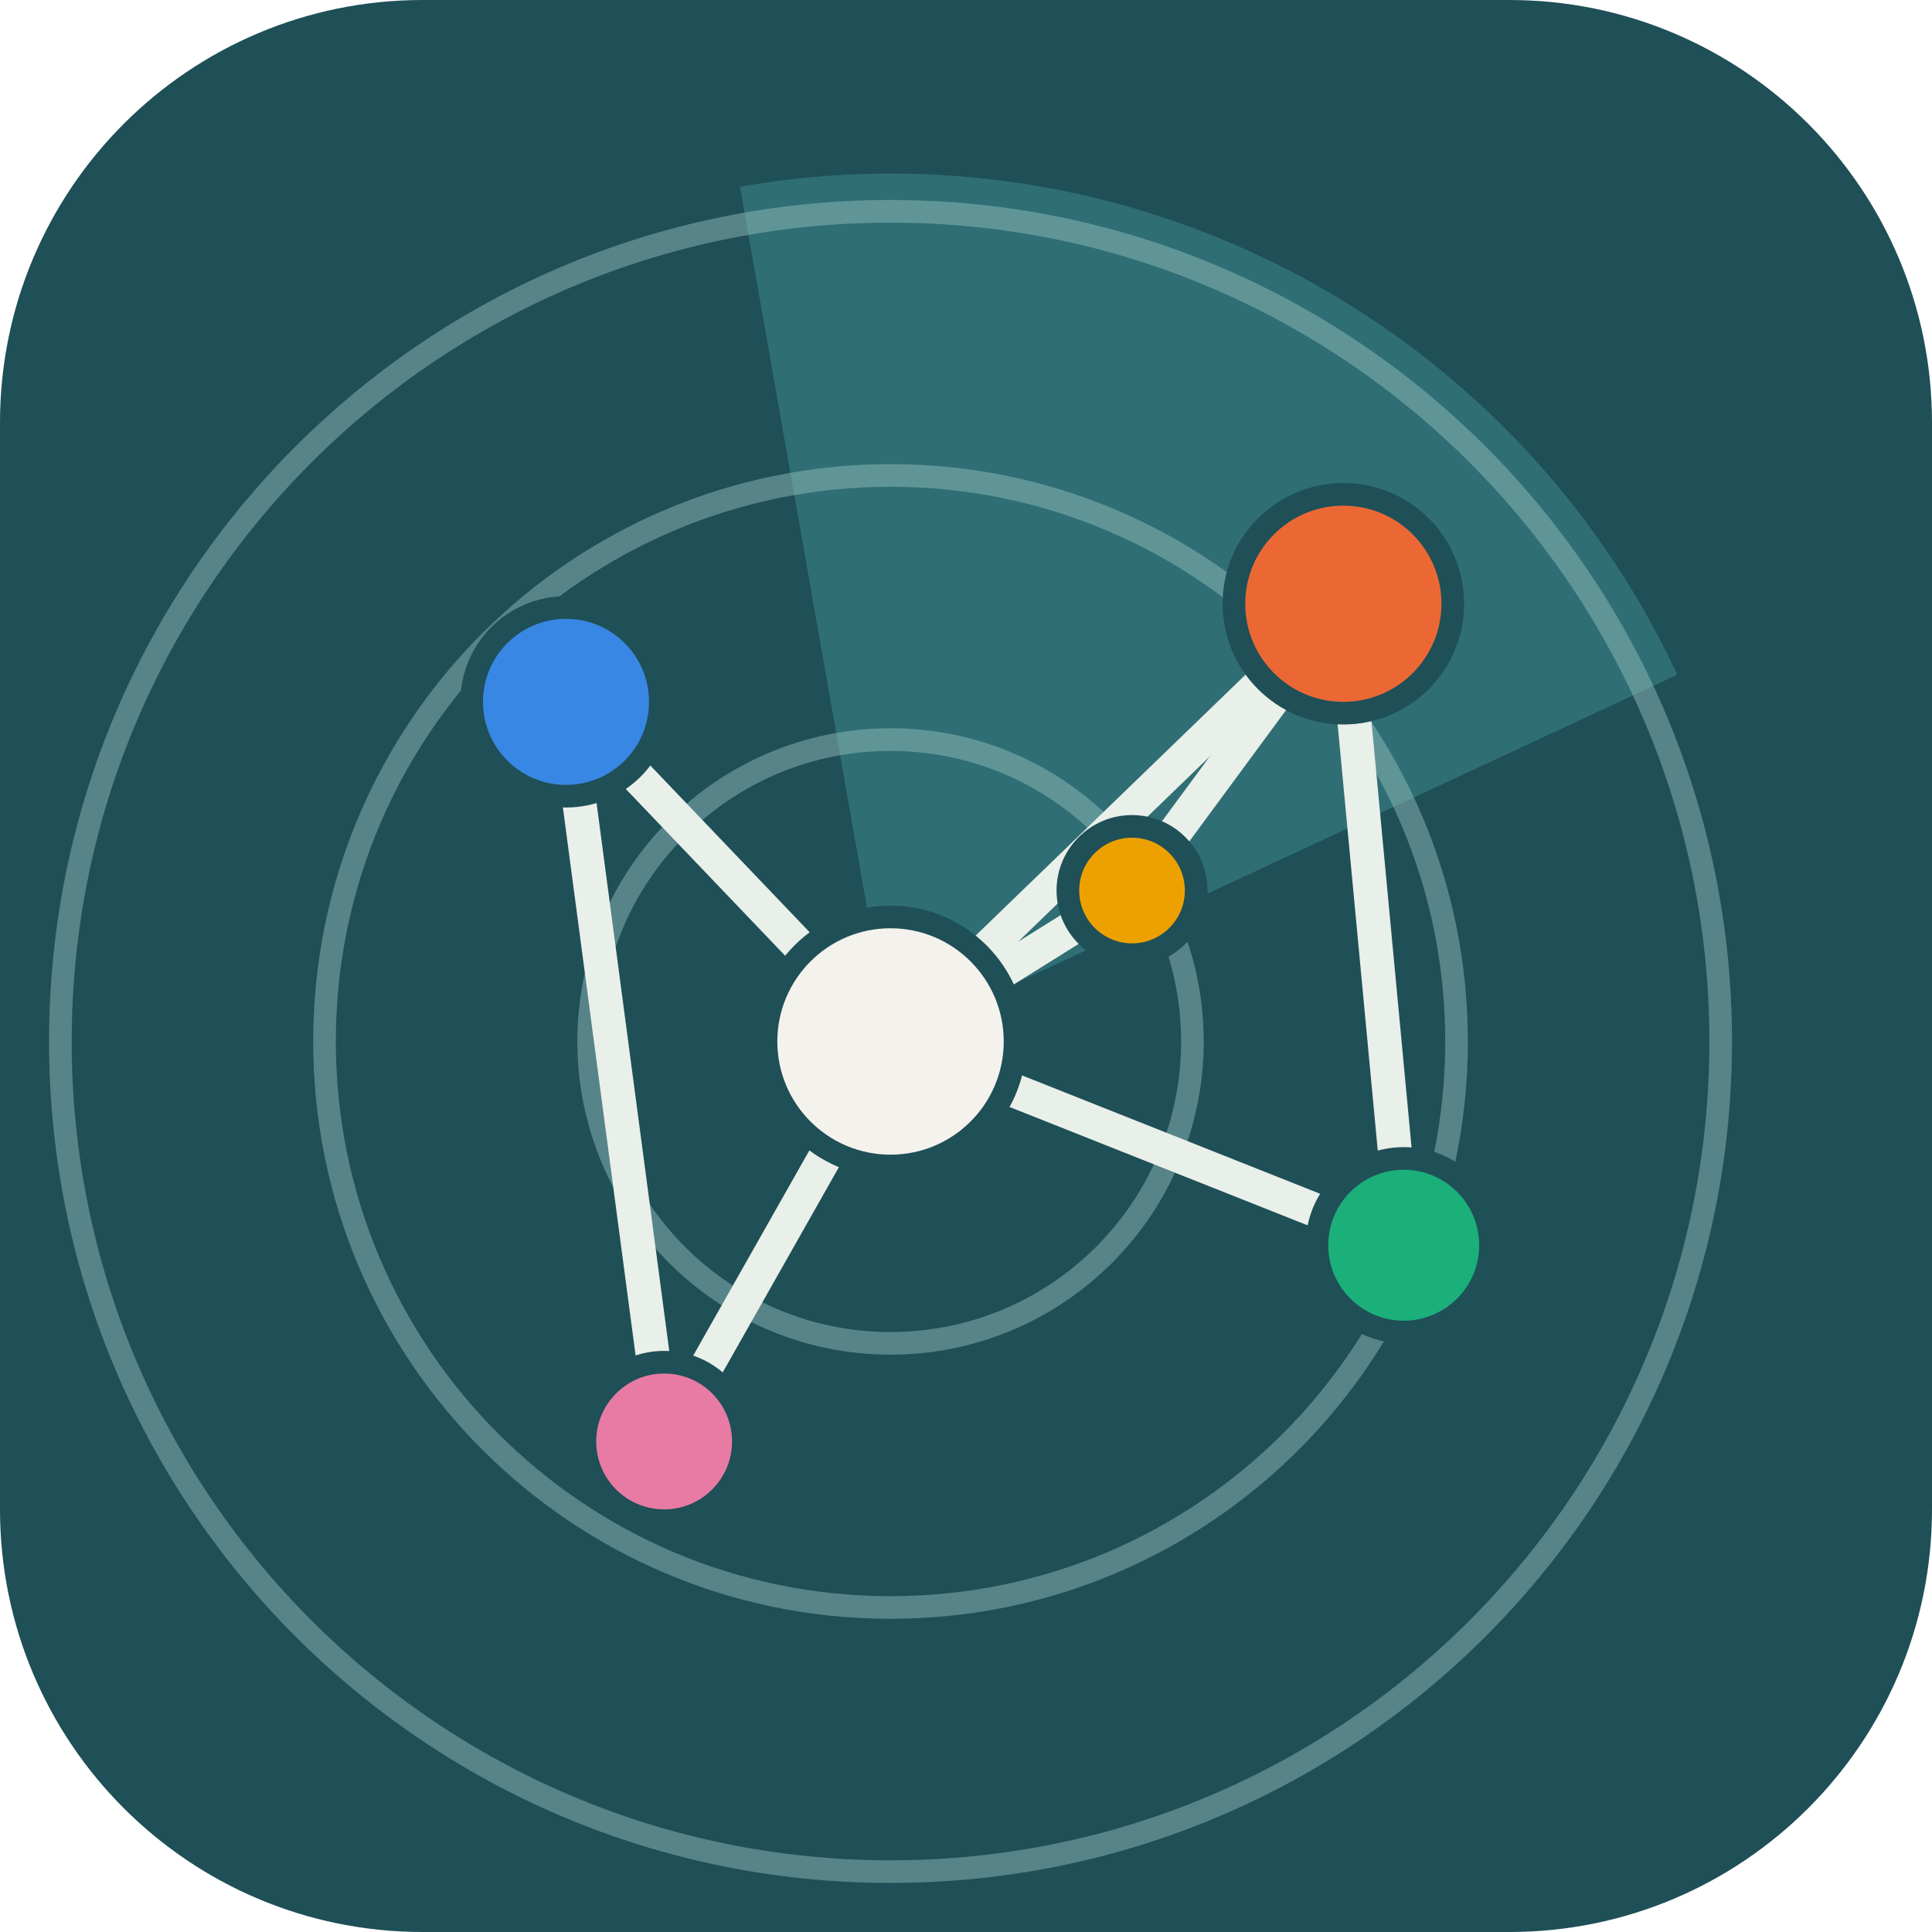
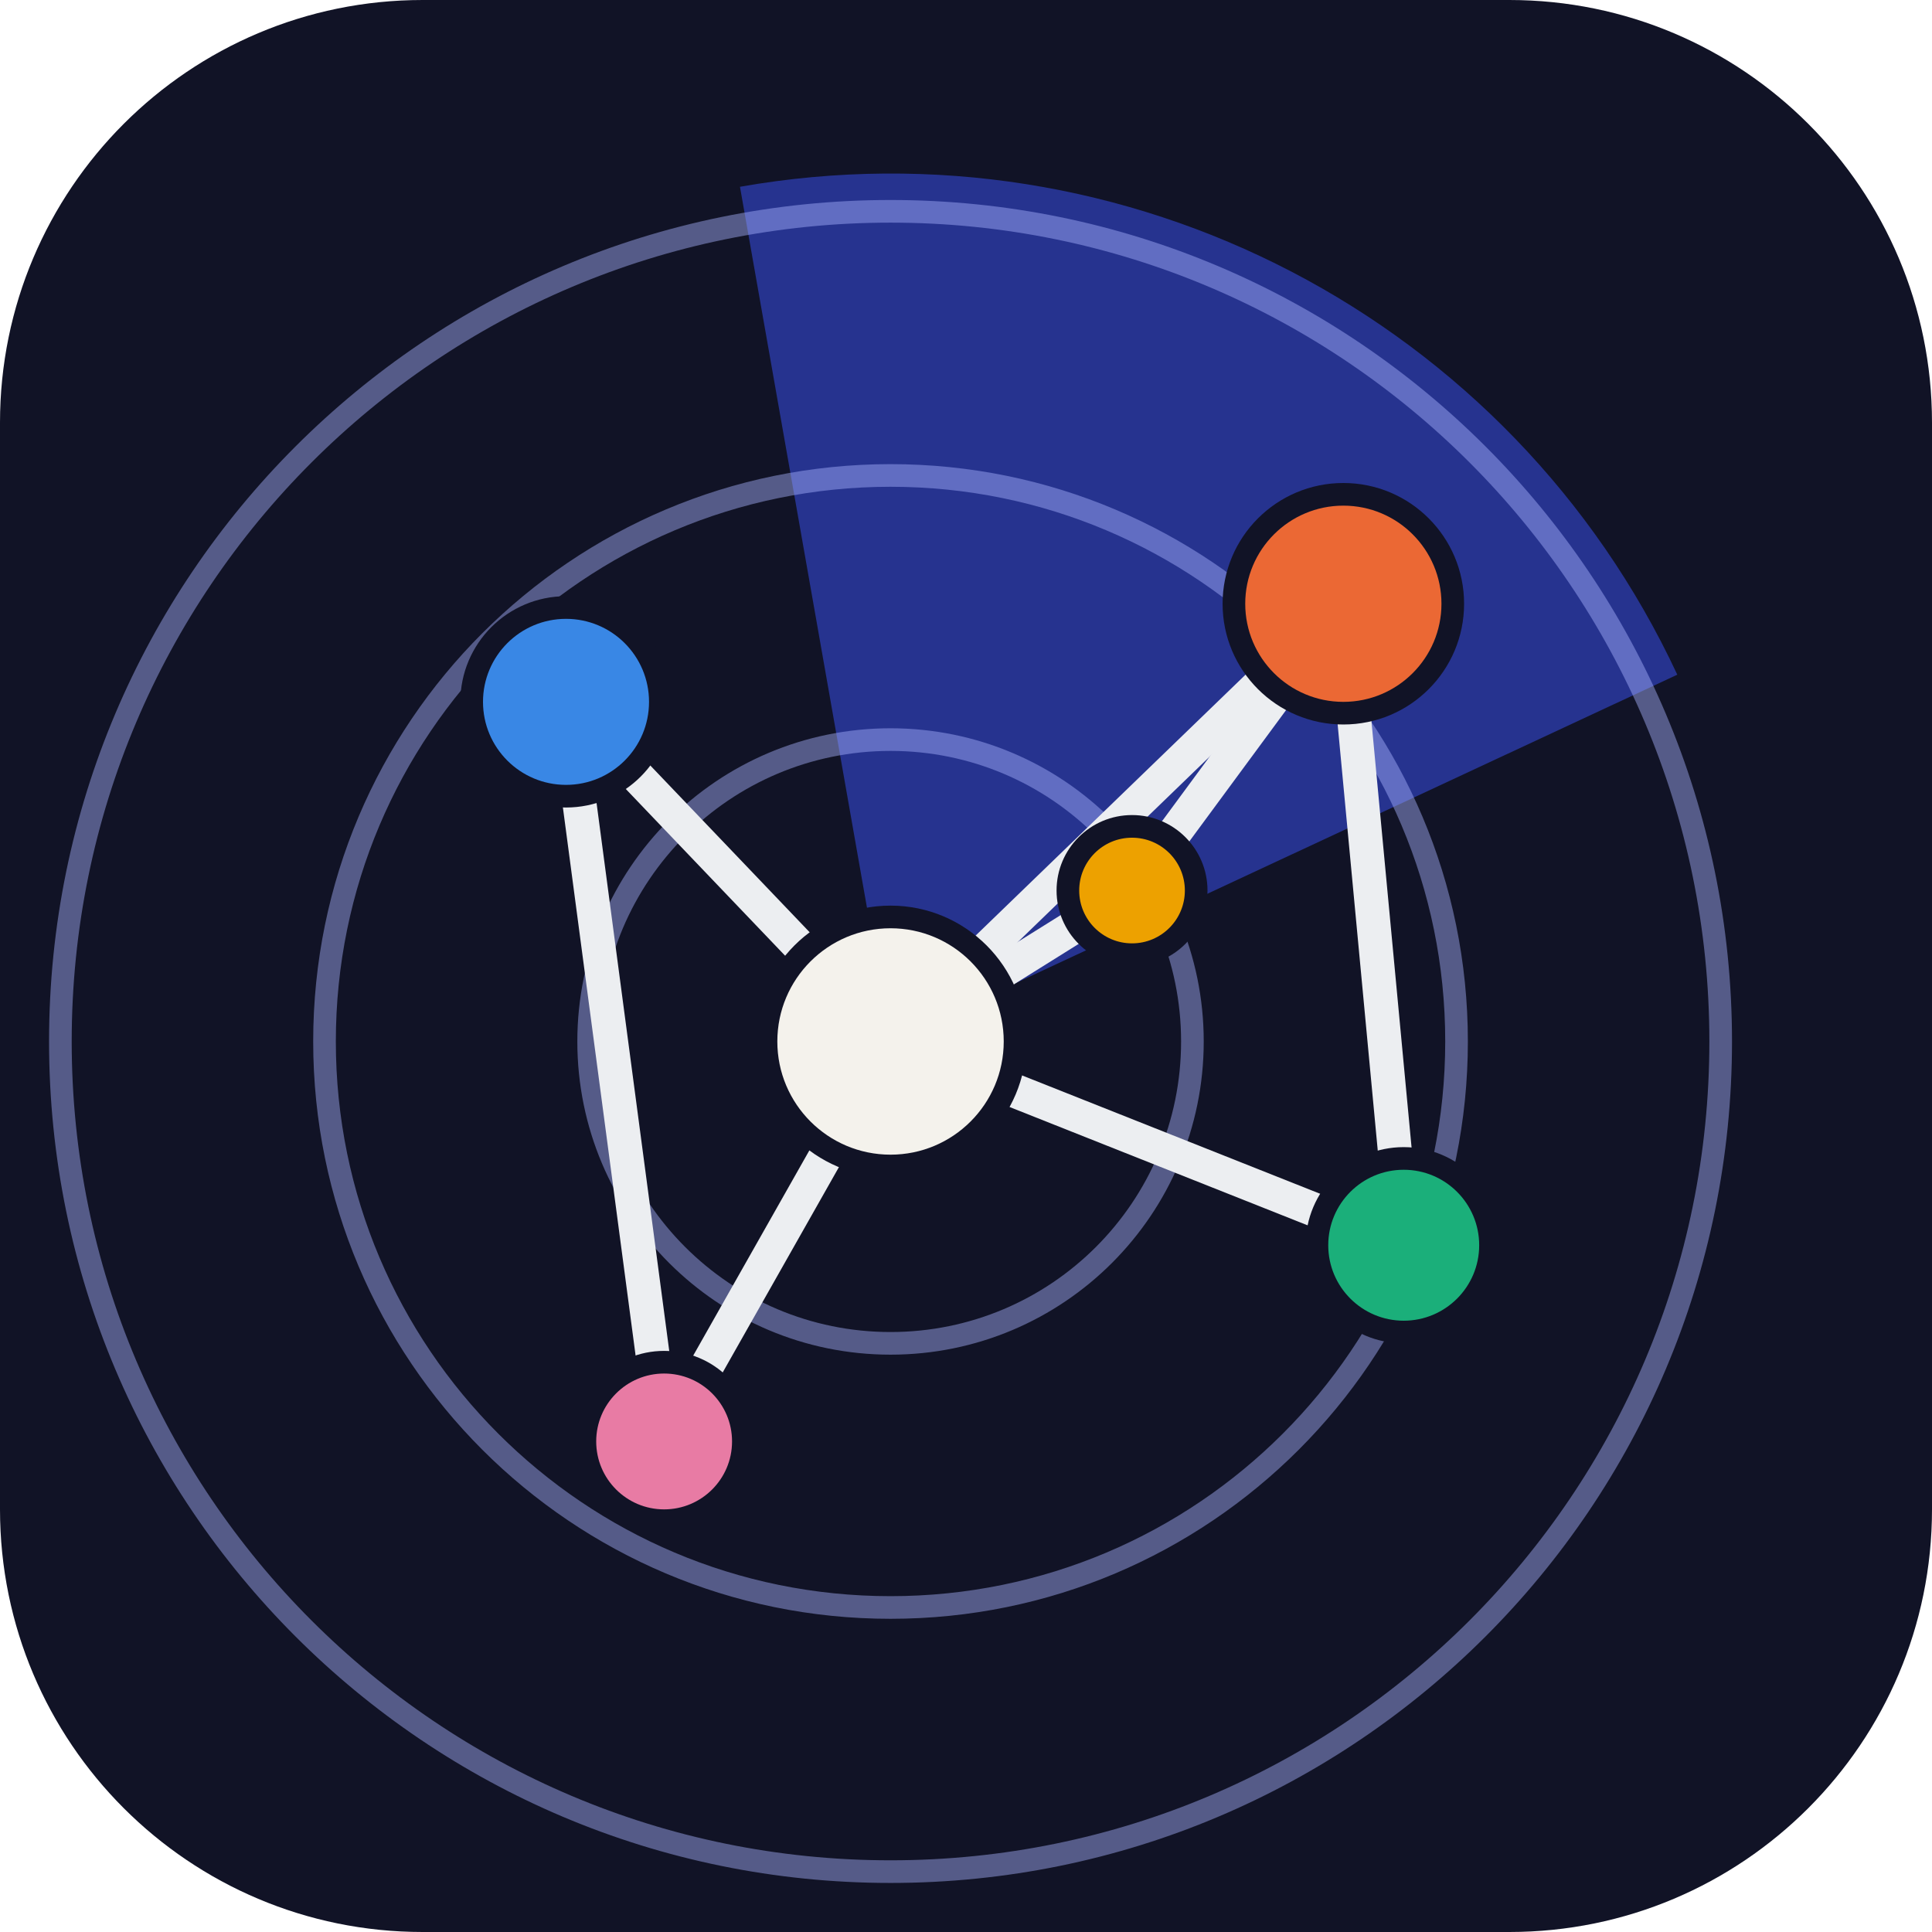
<svg xmlns="http://www.w3.org/2000/svg" viewBox="0 0 512 512" role="img" aria-label="EconRadar">
-   <rect width="512" height="512" rx="112" fill="#1f4f57" />
-   <path d="M236 276L196.1 49.5A230 230 0 0 1 444.5 178.8Z" fill="#2f6e74" />
-   <circle cx="236" cy="276" r="80" fill="none" stroke="#9cc7c4" stroke-opacity=".45" stroke-width="6" />
-   <circle cx="236" cy="276" r="150" fill="none" stroke="#9cc7c4" stroke-opacity=".45" stroke-width="6" />
-   <circle cx="236" cy="276" r="220" fill="none" stroke="#9cc7c4" stroke-opacity=".45" stroke-width="6" />
-   <line x1="236" y1="276" x2="150" y2="186" stroke="#e9efe9" stroke-width="9" stroke-linecap="round" />
-   <line x1="236" y1="276" x2="356" y2="160" stroke="#e9efe9" stroke-width="9" stroke-linecap="round" />
-   <line x1="236" y1="276" x2="372" y2="330" stroke="#e9efe9" stroke-width="9" stroke-linecap="round" />
-   <line x1="236" y1="276" x2="176" y2="382" stroke="#e9efe9" stroke-width="9" stroke-linecap="round" />
-   <line x1="236" y1="276" x2="300" y2="236" stroke="#e9efe9" stroke-width="9" stroke-linecap="round" />
-   <line x1="356" y1="160" x2="300" y2="236" stroke="#e9efe9" stroke-width="9" stroke-linecap="round" />
-   <line x1="356" y1="160" x2="372" y2="330" stroke="#e9efe9" stroke-width="9" stroke-linecap="round" />
-   <line x1="150" y1="186" x2="176" y2="382" stroke="#e9efe9" stroke-width="9" stroke-linecap="round" />
-   <circle cx="236" cy="276" r="36" fill="#1f4f57" />
+   <rect width="512" height="512" rx="112" fill="#111326" />
+   <path d="M236 276L196.1 49.5A230 230 0 0 1 444.5 178.8Z" fill="#26338f" />
+   <circle cx="236" cy="276" r="80" fill="none" stroke="#a9b4ff" stroke-opacity=".45" stroke-width="6" />
+   <circle cx="236" cy="276" r="150" fill="none" stroke="#a9b4ff" stroke-opacity=".45" stroke-width="6" />
+   <circle cx="236" cy="276" r="220" fill="none" stroke="#a9b4ff" stroke-opacity=".45" stroke-width="6" />
+   <line x1="236" y1="276" x2="150" y2="186" stroke="#eceef1" stroke-width="9" stroke-linecap="round" />
+   <line x1="236" y1="276" x2="356" y2="160" stroke="#eceef1" stroke-width="9" stroke-linecap="round" />
+   <line x1="236" y1="276" x2="372" y2="330" stroke="#eceef1" stroke-width="9" stroke-linecap="round" />
+   <line x1="236" y1="276" x2="176" y2="382" stroke="#eceef1" stroke-width="9" stroke-linecap="round" />
+   <line x1="236" y1="276" x2="300" y2="236" stroke="#eceef1" stroke-width="9" stroke-linecap="round" />
+   <line x1="356" y1="160" x2="300" y2="236" stroke="#eceef1" stroke-width="9" stroke-linecap="round" />
+   <line x1="356" y1="160" x2="372" y2="330" stroke="#eceef1" stroke-width="9" stroke-linecap="round" />
+   <line x1="150" y1="186" x2="176" y2="382" stroke="#eceef1" stroke-width="9" stroke-linecap="round" />
+   <circle cx="236" cy="276" r="36" fill="#111326" />
  <circle cx="236" cy="276" r="30" fill="#f4f2ec" />
-   <circle cx="150" cy="186" r="28" fill="#1f4f57" />
+   <circle cx="150" cy="186" r="28" fill="#111326" />
  <circle cx="150" cy="186" r="22" fill="#3987e5" />
-   <circle cx="356" cy="160" r="32" fill="#1f4f57" />
+   <circle cx="356" cy="160" r="32" fill="#111326" />
  <circle cx="356" cy="160" r="26" fill="#eb6834" />
-   <circle cx="372" cy="330" r="26" fill="#1f4f57" />
+   <circle cx="372" cy="330" r="26" fill="#111326" />
  <circle cx="372" cy="330" r="20" fill="#1baf7a" />
-   <circle cx="176" cy="382" r="24" fill="#1f4f57" />
+   <circle cx="176" cy="382" r="24" fill="#111326" />
  <circle cx="176" cy="382" r="18" fill="#e87ba4" />
-   <circle cx="300" cy="236" r="20" fill="#1f4f57" />
+   <circle cx="300" cy="236" r="20" fill="#111326" />
  <circle cx="300" cy="236" r="14" fill="#eda100" />
</svg>
